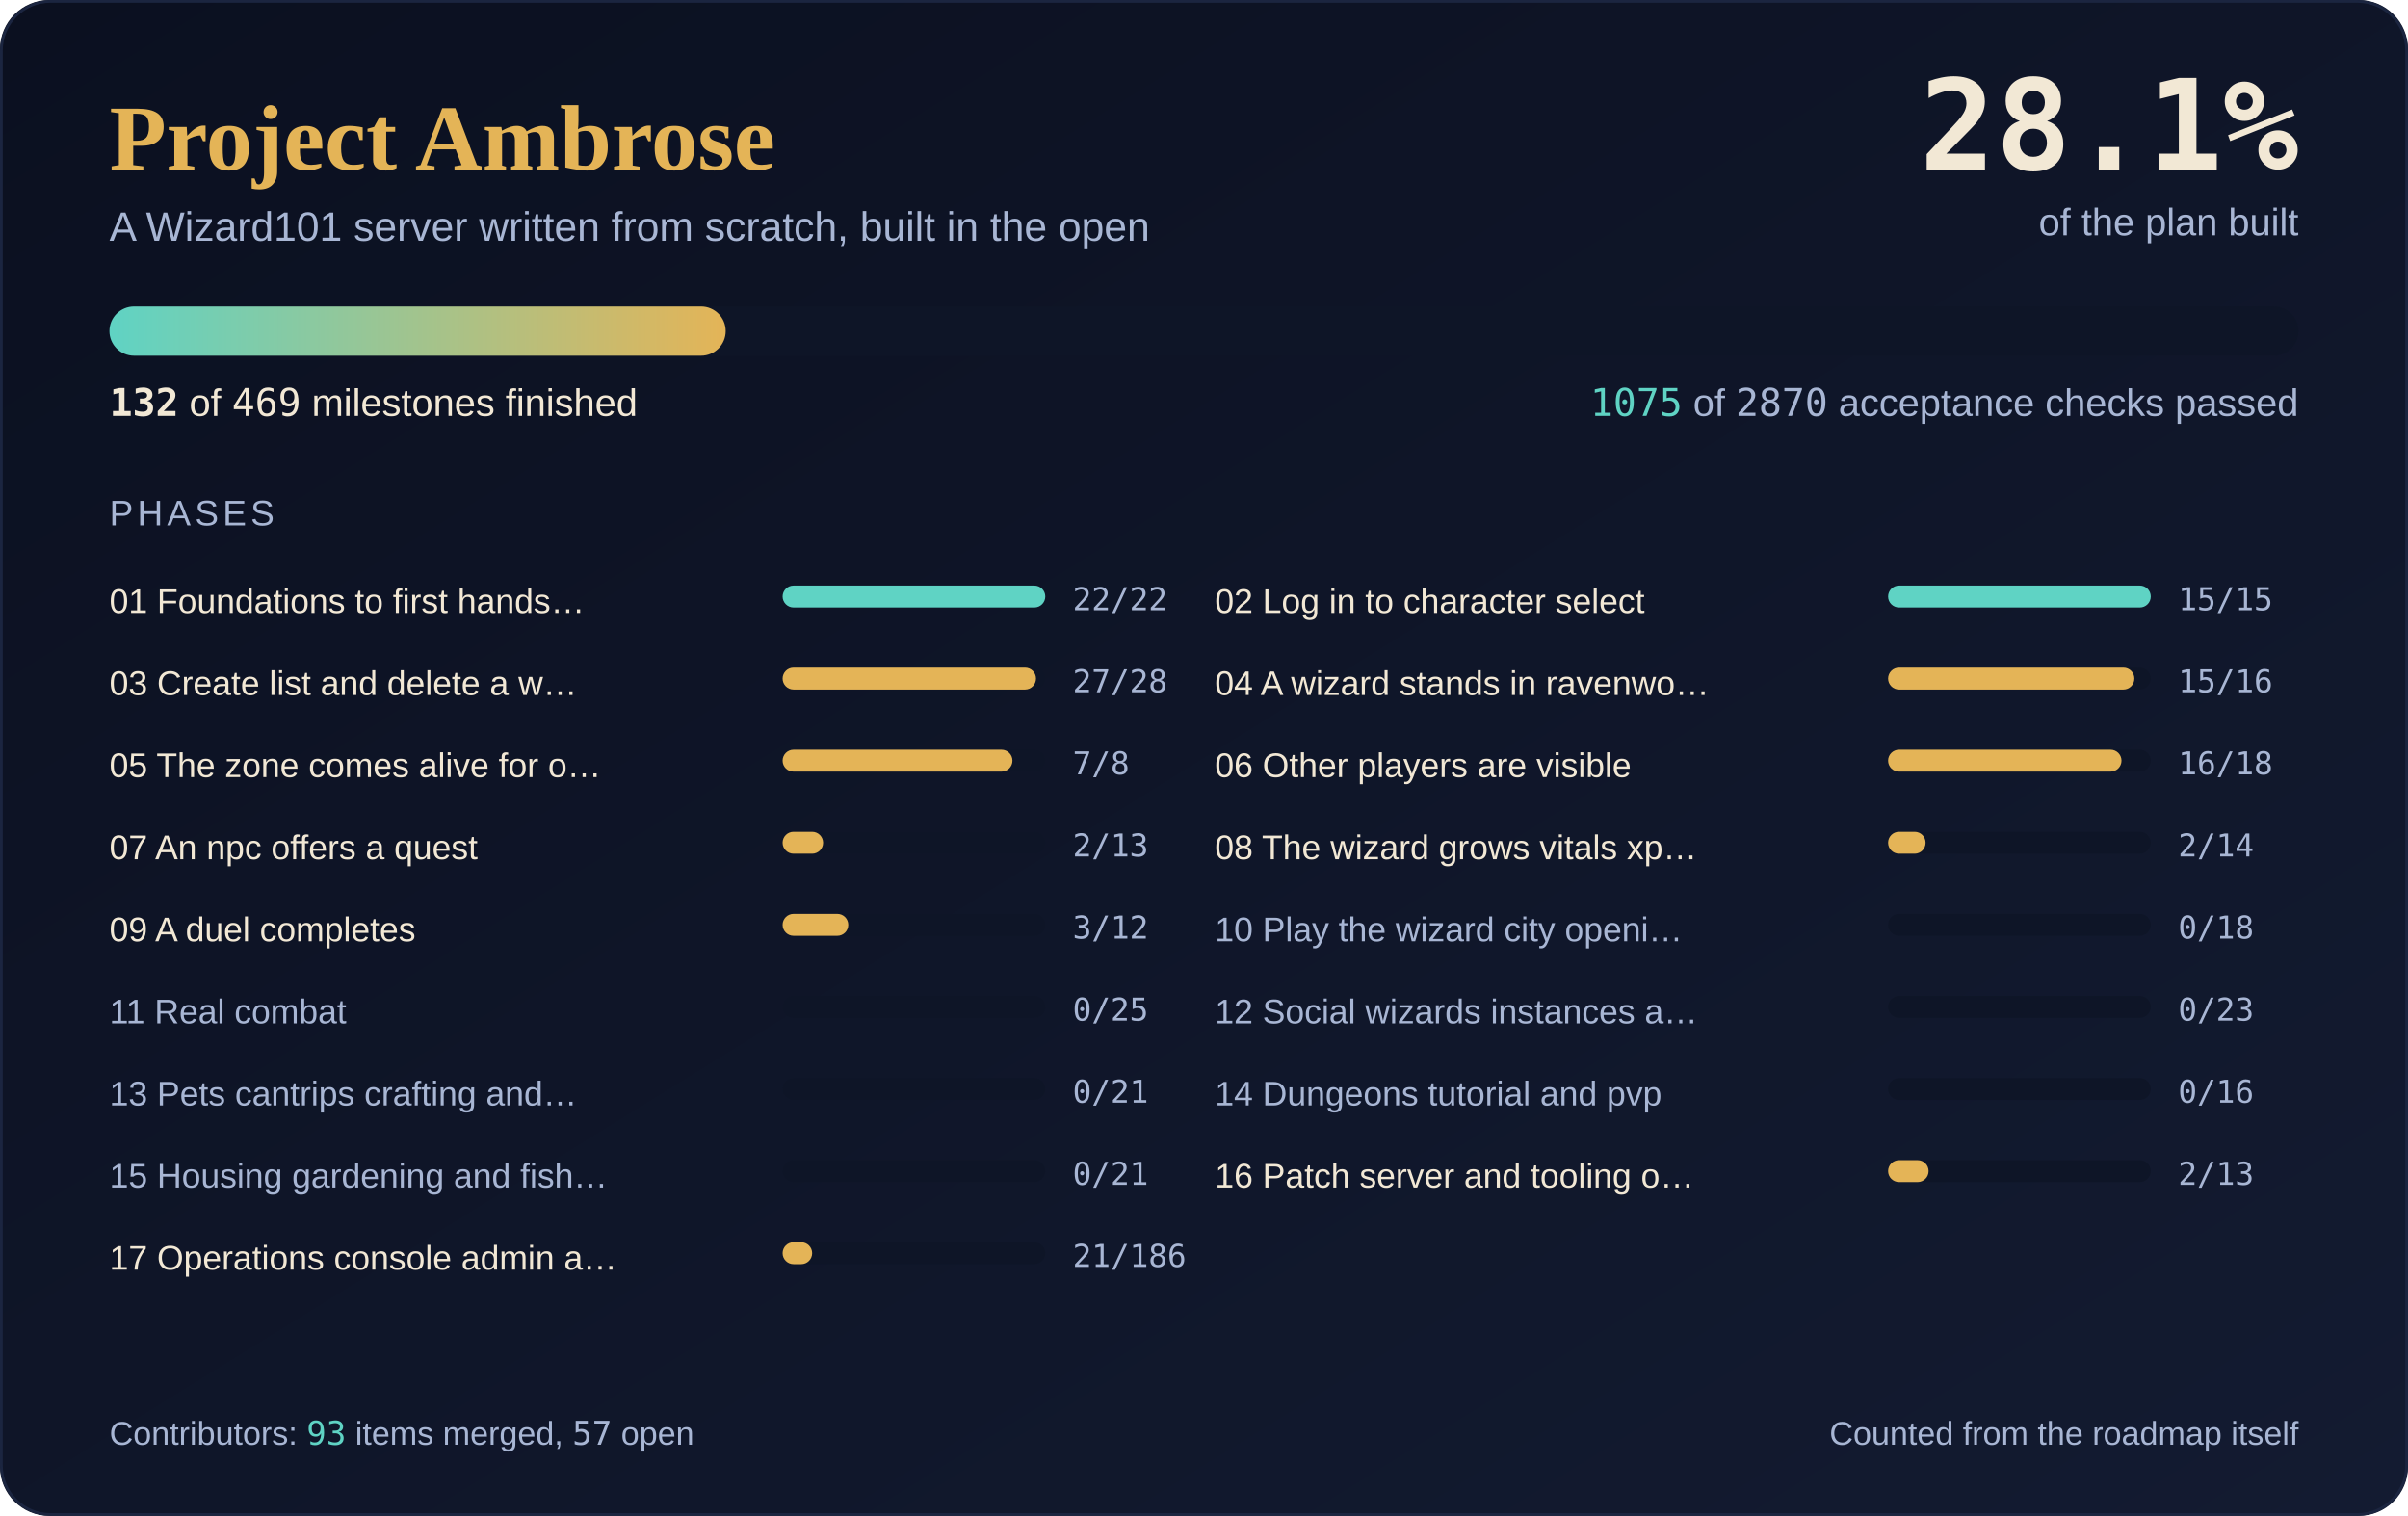
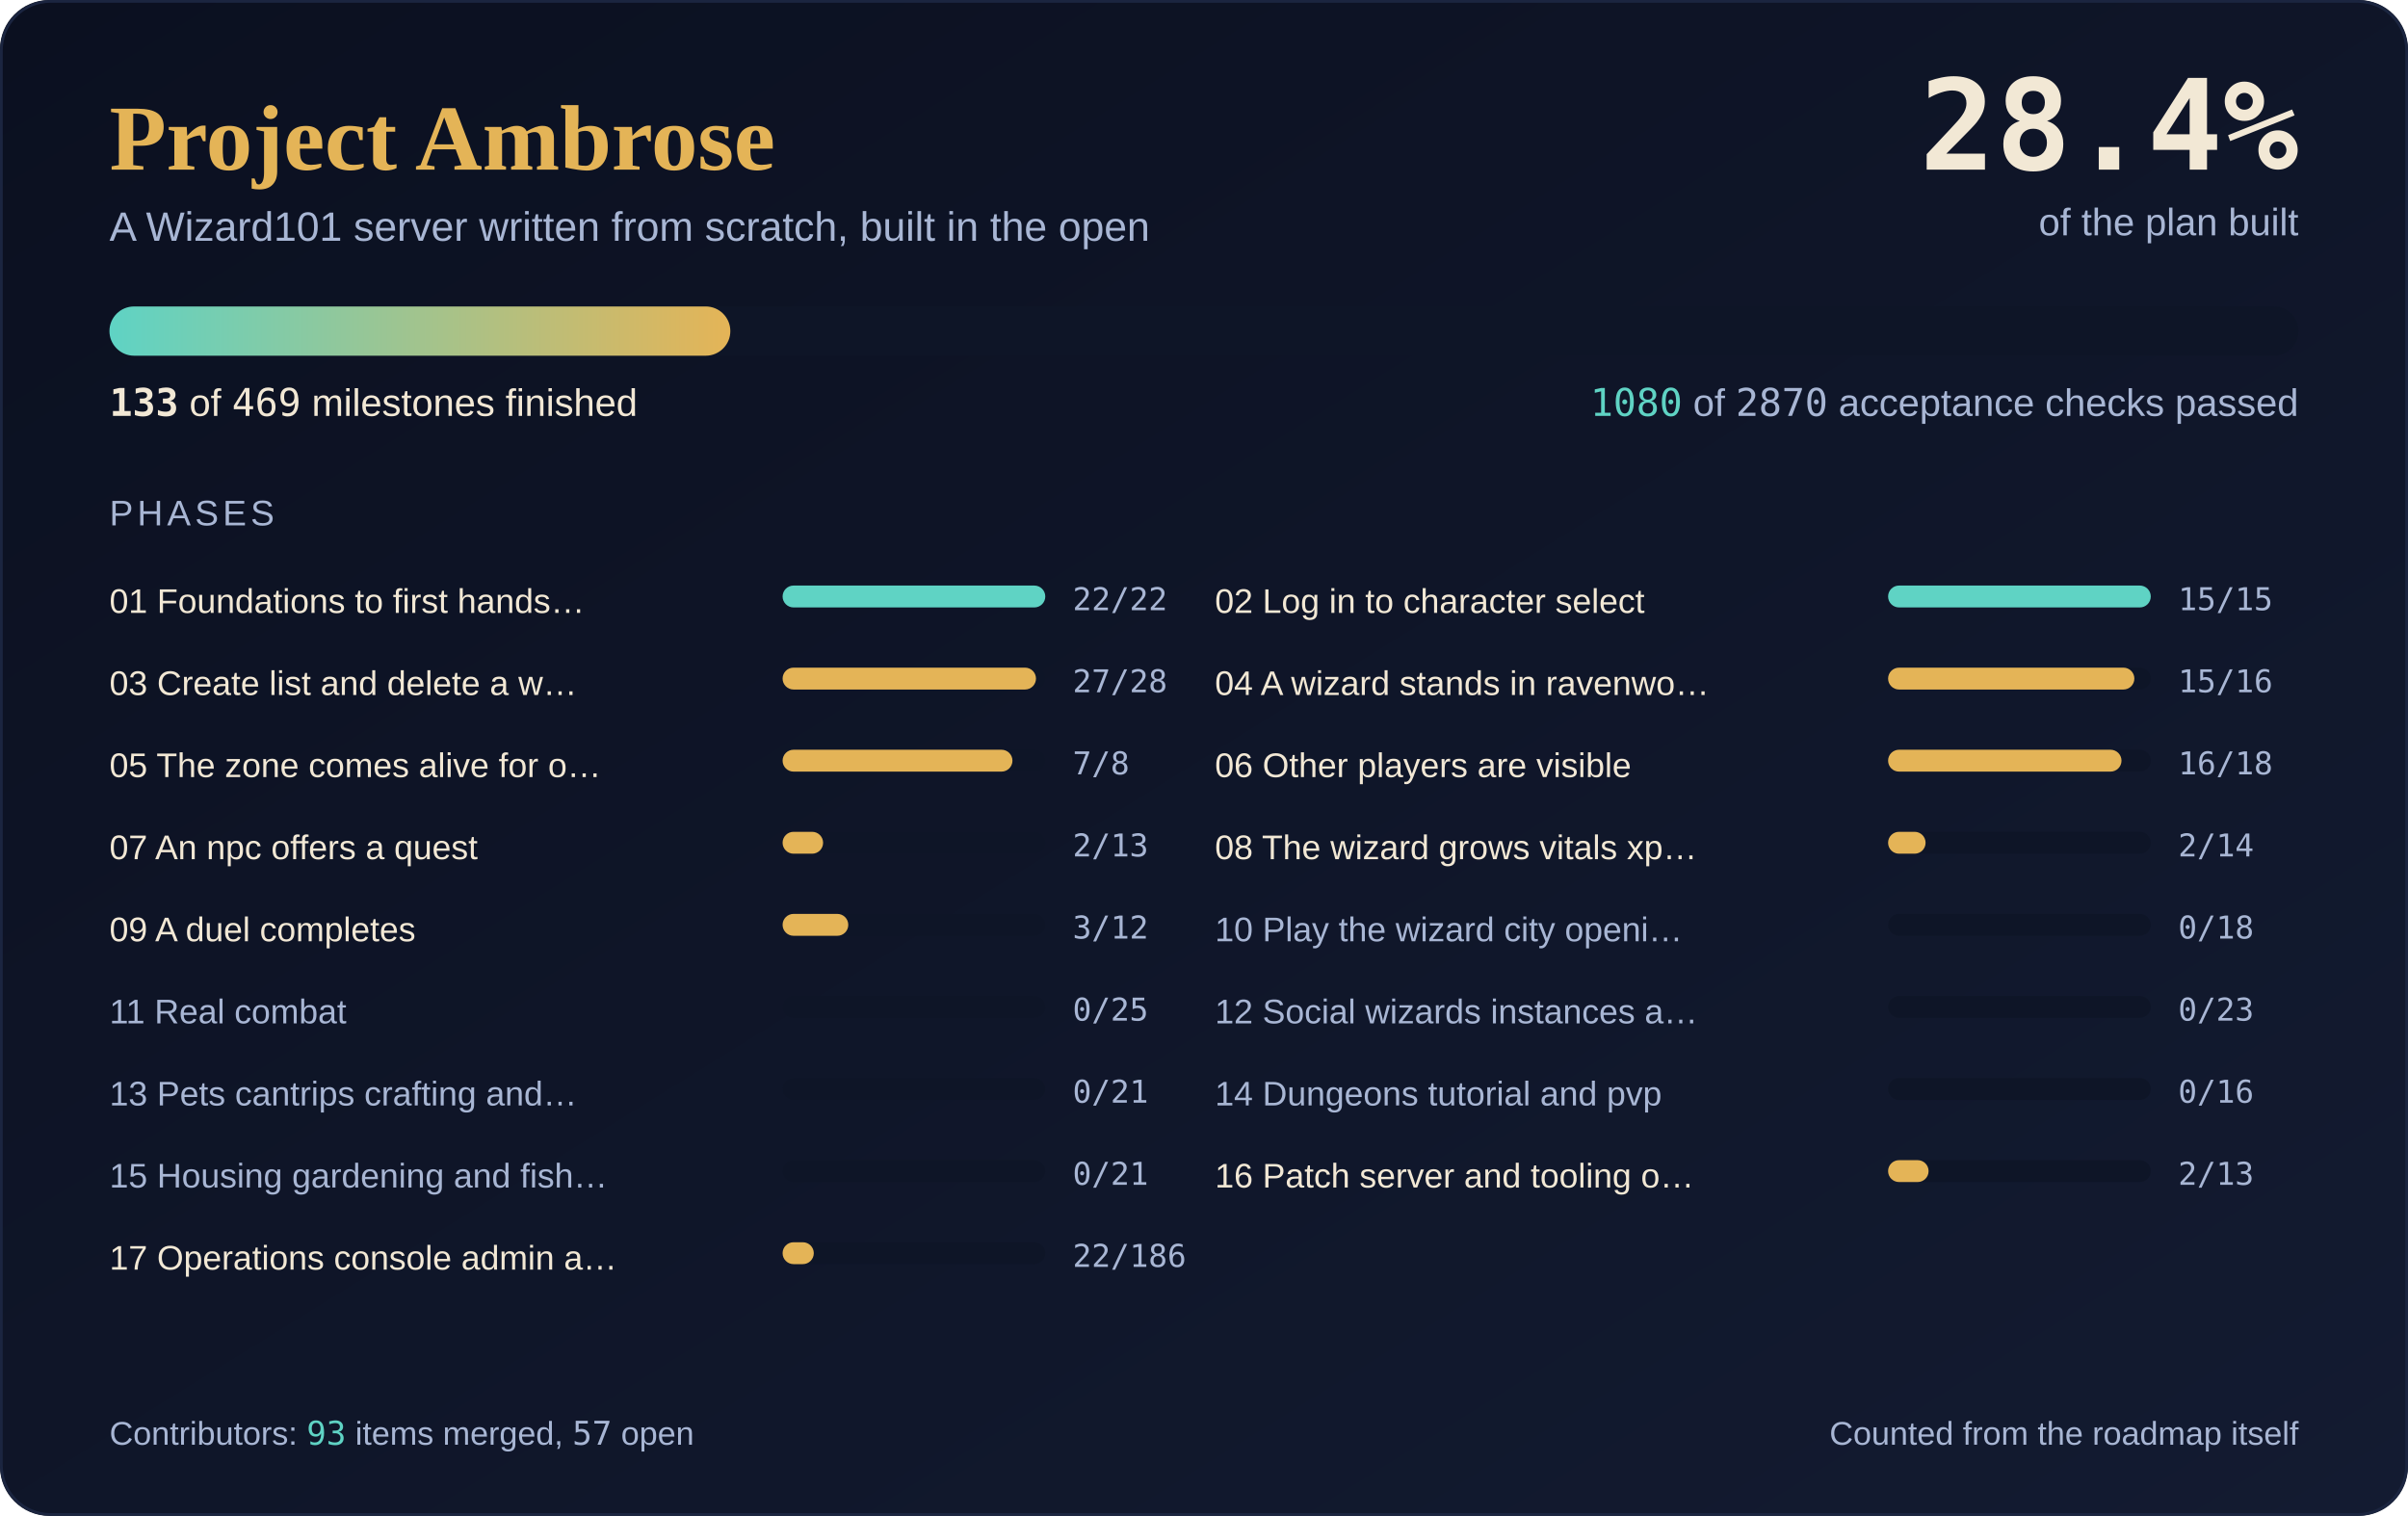
- <svg xmlns="http://www.w3.org/2000/svg" width="880" height="554" viewBox="0 0 880 554" role="img" aria-label="Project Ambrose progress: 132 of 469 milestones complete, 28.1 percent">
+ <svg xmlns="http://www.w3.org/2000/svg" width="880" height="554" viewBox="0 0 880 554" role="img" aria-label="Project Ambrose progress: 133 of 469 milestones complete, 28.4 percent">
  <defs>
    <linearGradient id="sky" x1="0" y1="0" x2="1" y2="1">
      <stop offset="0" stop-color="#0B1020" />
      <stop offset="1" stop-color="#131B31" />
    </linearGradient>
    <linearGradient id="fill" x1="0" y1="0" x2="1" y2="0">
      <stop offset="0" stop-color="#5FD3C4" />
      <stop offset="1" stop-color="#E4B457" />
    </linearGradient>
  </defs>
  <rect width="880" height="554" rx="18" fill="url(#sky)" />
  <rect x="0.5" y="0.5" width="879" height="553" rx="18" fill="none" stroke="#1B2540" />
  <text x="40" y="62" font-family="'Cormorant Garamond', Georgia, 'Times New Roman', serif" font-size="34" font-weight="600" fill="#E4B457">Project Ambrose</text>
  <text x="40" y="88" font-family="Karla, 'Segoe UI', 'Helvetica Neue', Arial, sans-serif" font-size="15" fill="#A8B6D4">A Wizard101 server written from scratch, built in the open</text>
-   <text x="840" y="62" text-anchor="end" font-family="'JetBrains Mono', Consolas, 'DejaVu Sans Mono', monospace" font-size="46" font-weight="700" fill="#F2E8D5">28.1%</text>
+   <text x="840" y="62" text-anchor="end" font-family="'JetBrains Mono', Consolas, 'DejaVu Sans Mono', monospace" font-size="46" font-weight="700" fill="#F2E8D5">28.4%</text>
  <text x="840" y="86" text-anchor="end" font-family="Karla, 'Segoe UI', 'Helvetica Neue', Arial, sans-serif" font-size="14" fill="#A8B6D4">of the plan built</text>
  <rect x="40" y="112" width="800" height="18" rx="9.0" fill="#0E1527" />
-   <rect x="40" y="112" width="225.2" height="18" rx="9.0" fill="url(#fill)" />
+   <rect x="40" y="112" width="226.9" height="18" rx="9.0" fill="url(#fill)" />
  <text x="40" y="152" font-family="Karla, 'Segoe UI', 'Helvetica Neue', Arial, sans-serif" font-size="14" fill="#F2E8D5">
-     <tspan font-family="'JetBrains Mono', Consolas, 'DejaVu Sans Mono', monospace" font-weight="700">132</tspan> of <tspan font-family="'JetBrains Mono', Consolas, 'DejaVu Sans Mono', monospace">469</tspan> milestones finished</text>
+     <tspan font-family="'JetBrains Mono', Consolas, 'DejaVu Sans Mono', monospace" font-weight="700">133</tspan> of <tspan font-family="'JetBrains Mono', Consolas, 'DejaVu Sans Mono', monospace">469</tspan> milestones finished</text>
  <text x="840" y="152" text-anchor="end" font-family="Karla, 'Segoe UI', 'Helvetica Neue', Arial, sans-serif" font-size="14" fill="#A8B6D4">
-     <tspan font-family="'JetBrains Mono', Consolas, 'DejaVu Sans Mono', monospace" fill="#5FD3C4">1075</tspan> of <tspan font-family="'JetBrains Mono', Consolas, 'DejaVu Sans Mono', monospace">2870</tspan> acceptance checks passed</text>
+     <tspan font-family="'JetBrains Mono', Consolas, 'DejaVu Sans Mono', monospace" fill="#5FD3C4">1080</tspan> of <tspan font-family="'JetBrains Mono', Consolas, 'DejaVu Sans Mono', monospace">2870</tspan> acceptance checks passed</text>
  <text x="40" y="192" font-family="Karla, 'Segoe UI', 'Helvetica Neue', Arial, sans-serif" font-size="13" fill="#A8B6D4" letter-spacing="1.5">PHASES</text>
  <text x="40" y="224" font-family="Karla, 'Segoe UI', 'Helvetica Neue', Arial, sans-serif" font-size="12.5" fill="#F2E8D5">01 Foundations to first hands…</text>
  <rect x="286" y="214" width="96" height="8" rx="4.0" fill="#0E1527" />
  <rect x="286" y="214" width="96.0" height="8" rx="4.0" fill="#5FD3C4" />
  <text x="392" y="223" font-family="'JetBrains Mono', Consolas, 'DejaVu Sans Mono', monospace" font-size="11.5" fill="#A8B6D4">22/22</text>
  <text x="444" y="224" font-family="Karla, 'Segoe UI', 'Helvetica Neue', Arial, sans-serif" font-size="12.5" fill="#F2E8D5">02 Log in to character select</text>
  <rect x="690" y="214" width="96" height="8" rx="4.0" fill="#0E1527" />
  <rect x="690" y="214" width="96.0" height="8" rx="4.0" fill="#5FD3C4" />
  <text x="796" y="223" font-family="'JetBrains Mono', Consolas, 'DejaVu Sans Mono', monospace" font-size="11.5" fill="#A8B6D4">15/15</text>
  <text x="40" y="254" font-family="Karla, 'Segoe UI', 'Helvetica Neue', Arial, sans-serif" font-size="12.5" fill="#F2E8D5">03 Create list and delete a w…</text>
  <rect x="286" y="244" width="96" height="8" rx="4.0" fill="#0E1527" />
  <rect x="286" y="244" width="92.6" height="8" rx="4.0" fill="#E4B457" />
  <text x="392" y="253" font-family="'JetBrains Mono', Consolas, 'DejaVu Sans Mono', monospace" font-size="11.5" fill="#A8B6D4">27/28</text>
  <text x="444" y="254" font-family="Karla, 'Segoe UI', 'Helvetica Neue', Arial, sans-serif" font-size="12.5" fill="#F2E8D5">04 A wizard stands in ravenwo…</text>
  <rect x="690" y="244" width="96" height="8" rx="4.0" fill="#0E1527" />
  <rect x="690" y="244" width="90.0" height="8" rx="4.0" fill="#E4B457" />
  <text x="796" y="253" font-family="'JetBrains Mono', Consolas, 'DejaVu Sans Mono', monospace" font-size="11.5" fill="#A8B6D4">15/16</text>
  <text x="40" y="284" font-family="Karla, 'Segoe UI', 'Helvetica Neue', Arial, sans-serif" font-size="12.5" fill="#F2E8D5">05 The zone comes alive for o…</text>
  <rect x="286" y="274" width="96" height="8" rx="4.0" fill="#0E1527" />
  <rect x="286" y="274" width="84.0" height="8" rx="4.0" fill="#E4B457" />
  <text x="392" y="283" font-family="'JetBrains Mono', Consolas, 'DejaVu Sans Mono', monospace" font-size="11.5" fill="#A8B6D4">7/8</text>
  <text x="444" y="284" font-family="Karla, 'Segoe UI', 'Helvetica Neue', Arial, sans-serif" font-size="12.5" fill="#F2E8D5">06 Other players are visible</text>
  <rect x="690" y="274" width="96" height="8" rx="4.0" fill="#0E1527" />
  <rect x="690" y="274" width="85.3" height="8" rx="4.0" fill="#E4B457" />
  <text x="796" y="283" font-family="'JetBrains Mono', Consolas, 'DejaVu Sans Mono', monospace" font-size="11.5" fill="#A8B6D4">16/18</text>
  <text x="40" y="314" font-family="Karla, 'Segoe UI', 'Helvetica Neue', Arial, sans-serif" font-size="12.5" fill="#F2E8D5">07 An npc offers a quest</text>
  <rect x="286" y="304" width="96" height="8" rx="4.0" fill="#0E1527" />
  <rect x="286" y="304" width="14.8" height="8" rx="4.0" fill="#E4B457" />
  <text x="392" y="313" font-family="'JetBrains Mono', Consolas, 'DejaVu Sans Mono', monospace" font-size="11.5" fill="#A8B6D4">2/13</text>
  <text x="444" y="314" font-family="Karla, 'Segoe UI', 'Helvetica Neue', Arial, sans-serif" font-size="12.5" fill="#F2E8D5">08 The wizard grows vitals xp…</text>
  <rect x="690" y="304" width="96" height="8" rx="4.0" fill="#0E1527" />
  <rect x="690" y="304" width="13.7" height="8" rx="4.0" fill="#E4B457" />
  <text x="796" y="313" font-family="'JetBrains Mono', Consolas, 'DejaVu Sans Mono', monospace" font-size="11.5" fill="#A8B6D4">2/14</text>
  <text x="40" y="344" font-family="Karla, 'Segoe UI', 'Helvetica Neue', Arial, sans-serif" font-size="12.5" fill="#F2E8D5">09 A duel completes</text>
  <rect x="286" y="334" width="96" height="8" rx="4.0" fill="#0E1527" />
  <rect x="286" y="334" width="24.0" height="8" rx="4.0" fill="#E4B457" />
  <text x="392" y="343" font-family="'JetBrains Mono', Consolas, 'DejaVu Sans Mono', monospace" font-size="11.5" fill="#A8B6D4">3/12</text>
  <text x="444" y="344" font-family="Karla, 'Segoe UI', 'Helvetica Neue', Arial, sans-serif" font-size="12.5" fill="#A8B6D4">10 Play the wizard city openi…</text>
  <rect x="690" y="334" width="96" height="8" rx="4.0" fill="#0E1527" />
  <text x="796" y="343" font-family="'JetBrains Mono', Consolas, 'DejaVu Sans Mono', monospace" font-size="11.5" fill="#A8B6D4">0/18</text>
  <text x="40" y="374" font-family="Karla, 'Segoe UI', 'Helvetica Neue', Arial, sans-serif" font-size="12.5" fill="#A8B6D4">11 Real combat</text>
  <rect x="286" y="364" width="96" height="8" rx="4.0" fill="#0E1527" />
  <text x="392" y="373" font-family="'JetBrains Mono', Consolas, 'DejaVu Sans Mono', monospace" font-size="11.5" fill="#A8B6D4">0/25</text>
  <text x="444" y="374" font-family="Karla, 'Segoe UI', 'Helvetica Neue', Arial, sans-serif" font-size="12.5" fill="#A8B6D4">12 Social wizards instances a…</text>
  <rect x="690" y="364" width="96" height="8" rx="4.0" fill="#0E1527" />
  <text x="796" y="373" font-family="'JetBrains Mono', Consolas, 'DejaVu Sans Mono', monospace" font-size="11.5" fill="#A8B6D4">0/23</text>
  <text x="40" y="404" font-family="Karla, 'Segoe UI', 'Helvetica Neue', Arial, sans-serif" font-size="12.5" fill="#A8B6D4">13 Pets cantrips crafting and…</text>
  <rect x="286" y="394" width="96" height="8" rx="4.0" fill="#0E1527" />
  <text x="392" y="403" font-family="'JetBrains Mono', Consolas, 'DejaVu Sans Mono', monospace" font-size="11.5" fill="#A8B6D4">0/21</text>
  <text x="444" y="404" font-family="Karla, 'Segoe UI', 'Helvetica Neue', Arial, sans-serif" font-size="12.5" fill="#A8B6D4">14 Dungeons tutorial and pvp</text>
  <rect x="690" y="394" width="96" height="8" rx="4.0" fill="#0E1527" />
  <text x="796" y="403" font-family="'JetBrains Mono', Consolas, 'DejaVu Sans Mono', monospace" font-size="11.5" fill="#A8B6D4">0/16</text>
  <text x="40" y="434" font-family="Karla, 'Segoe UI', 'Helvetica Neue', Arial, sans-serif" font-size="12.5" fill="#A8B6D4">15 Housing gardening and fish…</text>
  <rect x="286" y="424" width="96" height="8" rx="4.0" fill="#0E1527" />
  <text x="392" y="433" font-family="'JetBrains Mono', Consolas, 'DejaVu Sans Mono', monospace" font-size="11.5" fill="#A8B6D4">0/21</text>
  <text x="444" y="434" font-family="Karla, 'Segoe UI', 'Helvetica Neue', Arial, sans-serif" font-size="12.5" fill="#F2E8D5">16 Patch server and tooling o…</text>
  <rect x="690" y="424" width="96" height="8" rx="4.0" fill="#0E1527" />
  <rect x="690" y="424" width="14.8" height="8" rx="4.0" fill="#E4B457" />
  <text x="796" y="433" font-family="'JetBrains Mono', Consolas, 'DejaVu Sans Mono', monospace" font-size="11.5" fill="#A8B6D4">2/13</text>
  <text x="40" y="464" font-family="Karla, 'Segoe UI', 'Helvetica Neue', Arial, sans-serif" font-size="12.5" fill="#F2E8D5">17 Operations console admin a…</text>
  <rect x="286" y="454" width="96" height="8" rx="4.0" fill="#0E1527" />
-   <rect x="286" y="454" width="10.8" height="8" rx="4.0" fill="#E4B457" />
-   <text x="392" y="463" font-family="'JetBrains Mono', Consolas, 'DejaVu Sans Mono', monospace" font-size="11.5" fill="#A8B6D4">21/186</text>
+   <rect x="286" y="454" width="11.4" height="8" rx="4.0" fill="#E4B457" />
+   <text x="392" y="463" font-family="'JetBrains Mono', Consolas, 'DejaVu Sans Mono', monospace" font-size="11.5" fill="#A8B6D4">22/186</text>
  <text x="40" y="528" font-family="Karla, 'Segoe UI', 'Helvetica Neue', Arial, sans-serif" font-size="12" fill="#A8B6D4">Contributors: <tspan font-family="'JetBrains Mono', Consolas, 'DejaVu Sans Mono', monospace" fill="#5FD3C4">93</tspan> items merged, <tspan font-family="'JetBrains Mono', Consolas, 'DejaVu Sans Mono', monospace">57</tspan> open</text>
  <text x="840" y="528" text-anchor="end" font-family="Karla, 'Segoe UI', 'Helvetica Neue', Arial, sans-serif" font-size="12" fill="#A8B6D4">Counted from the roadmap itself</text>
</svg>
